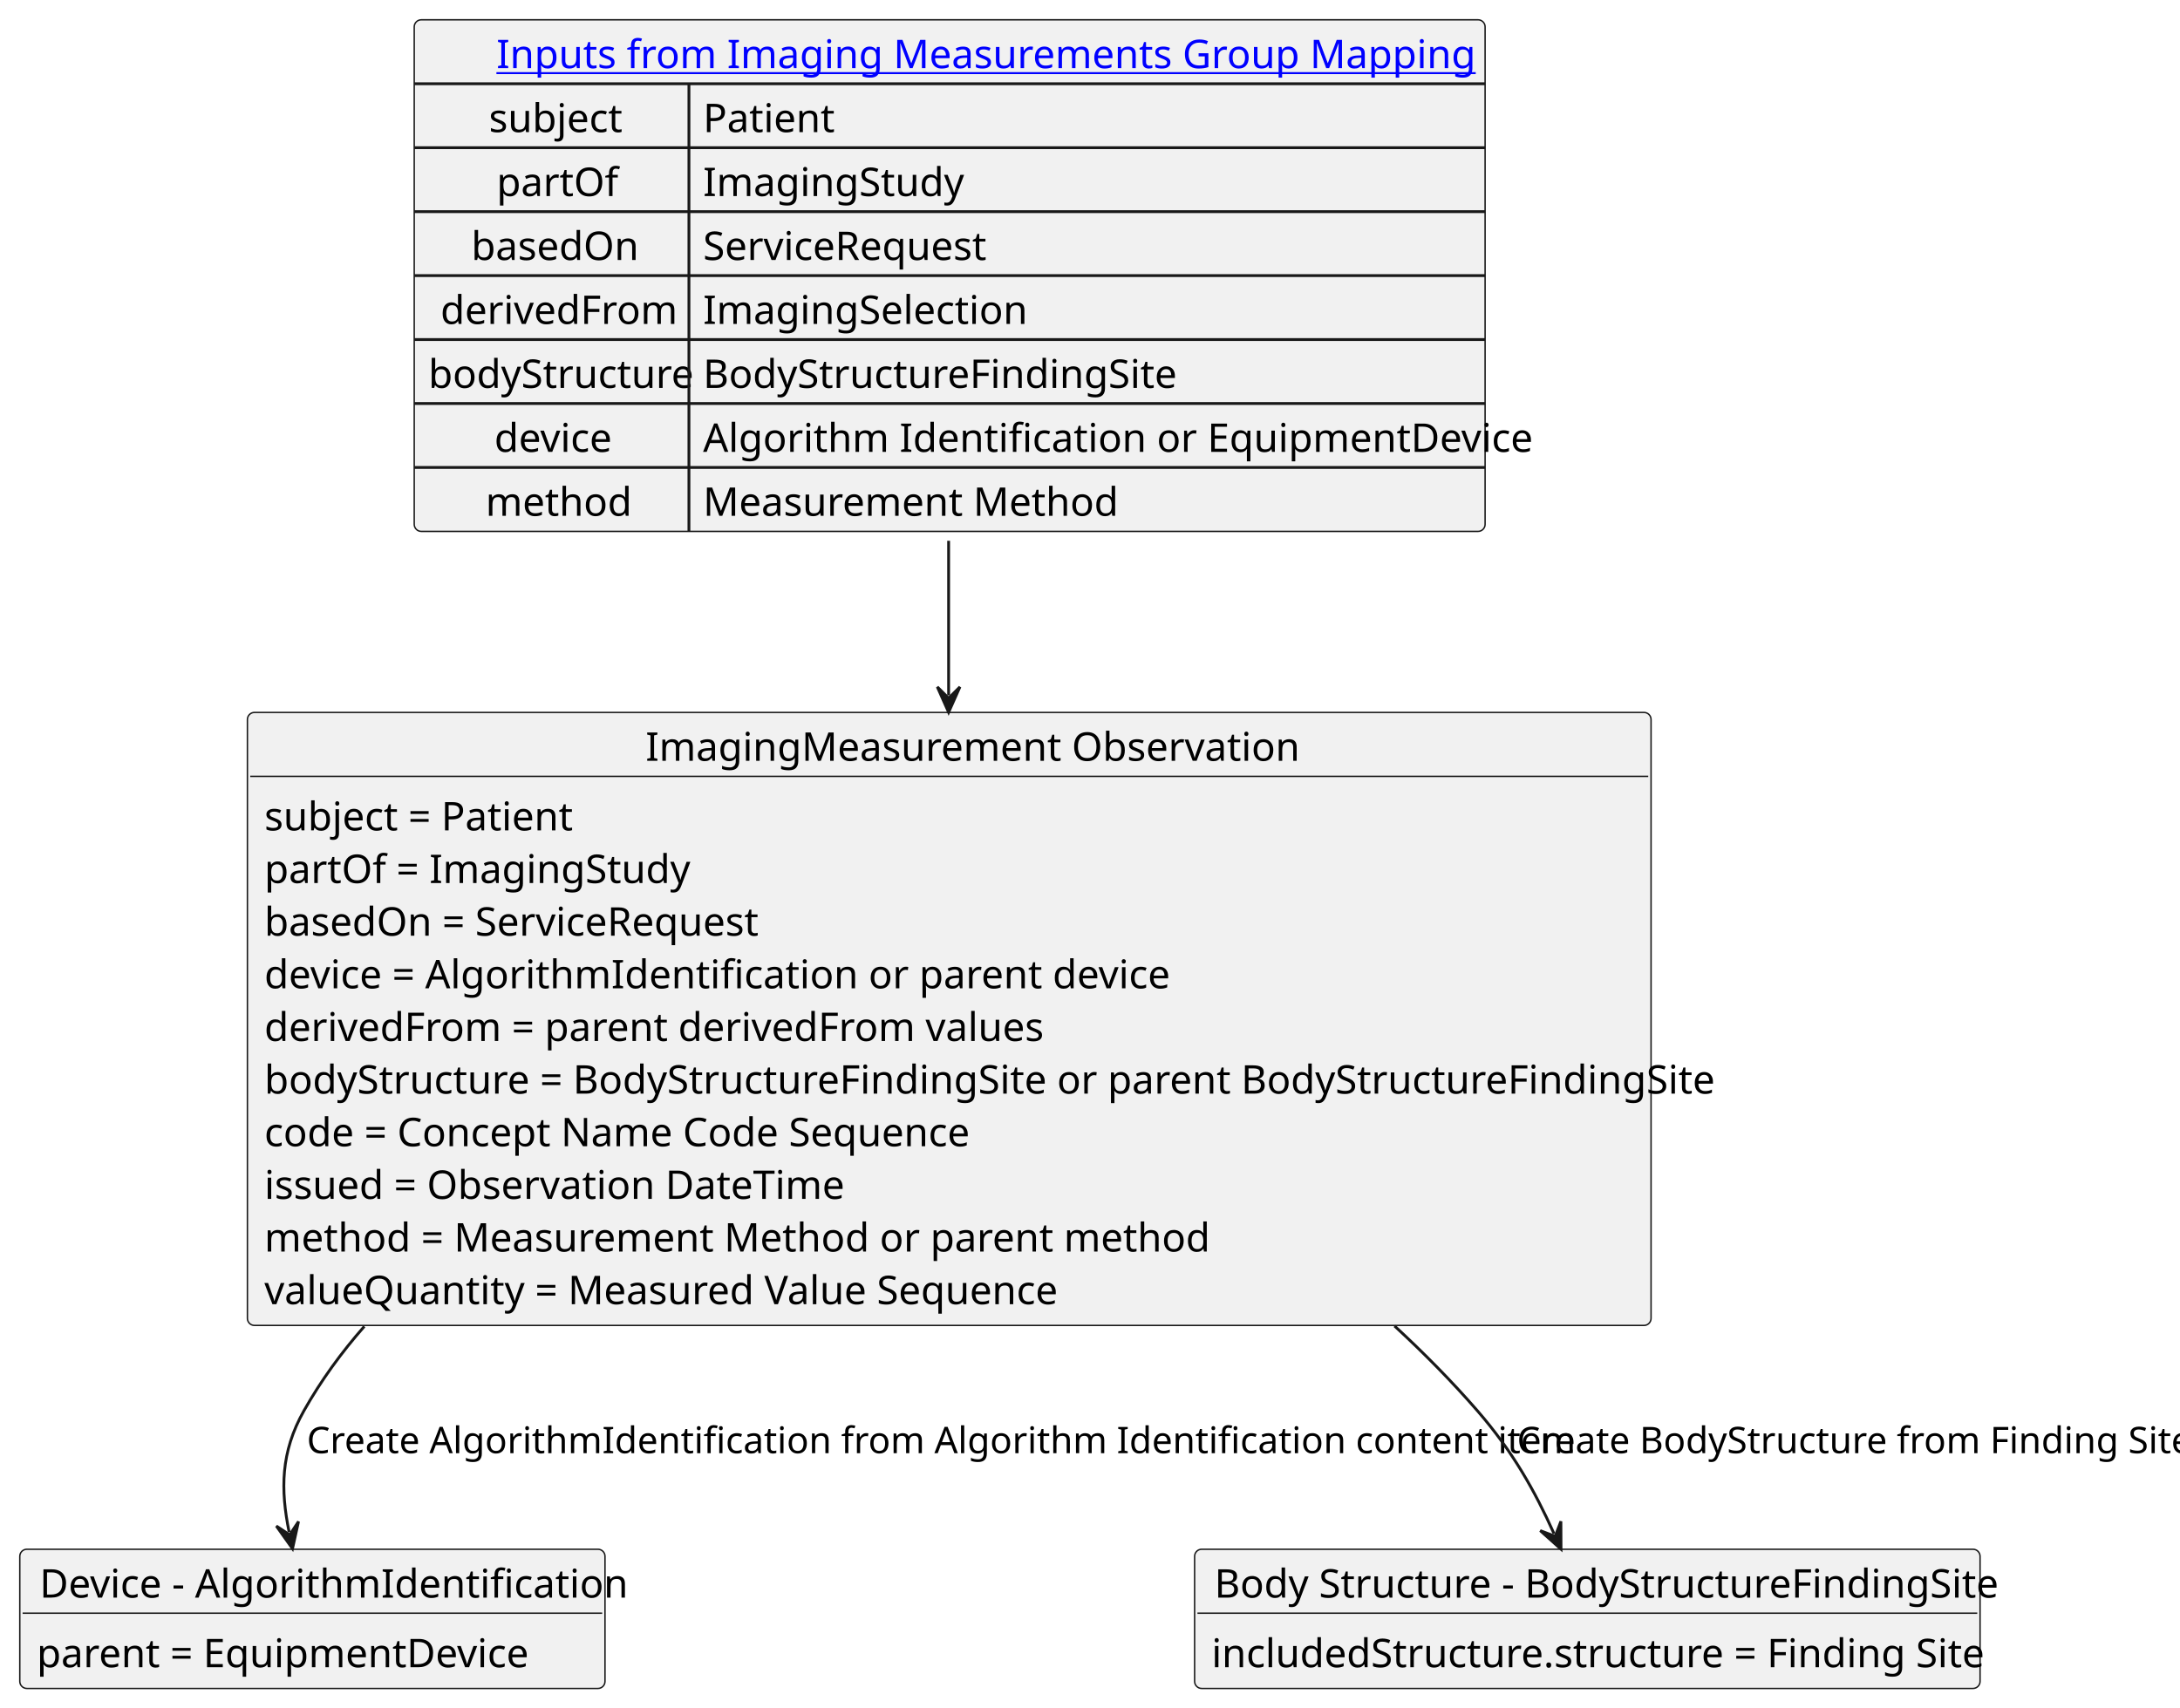
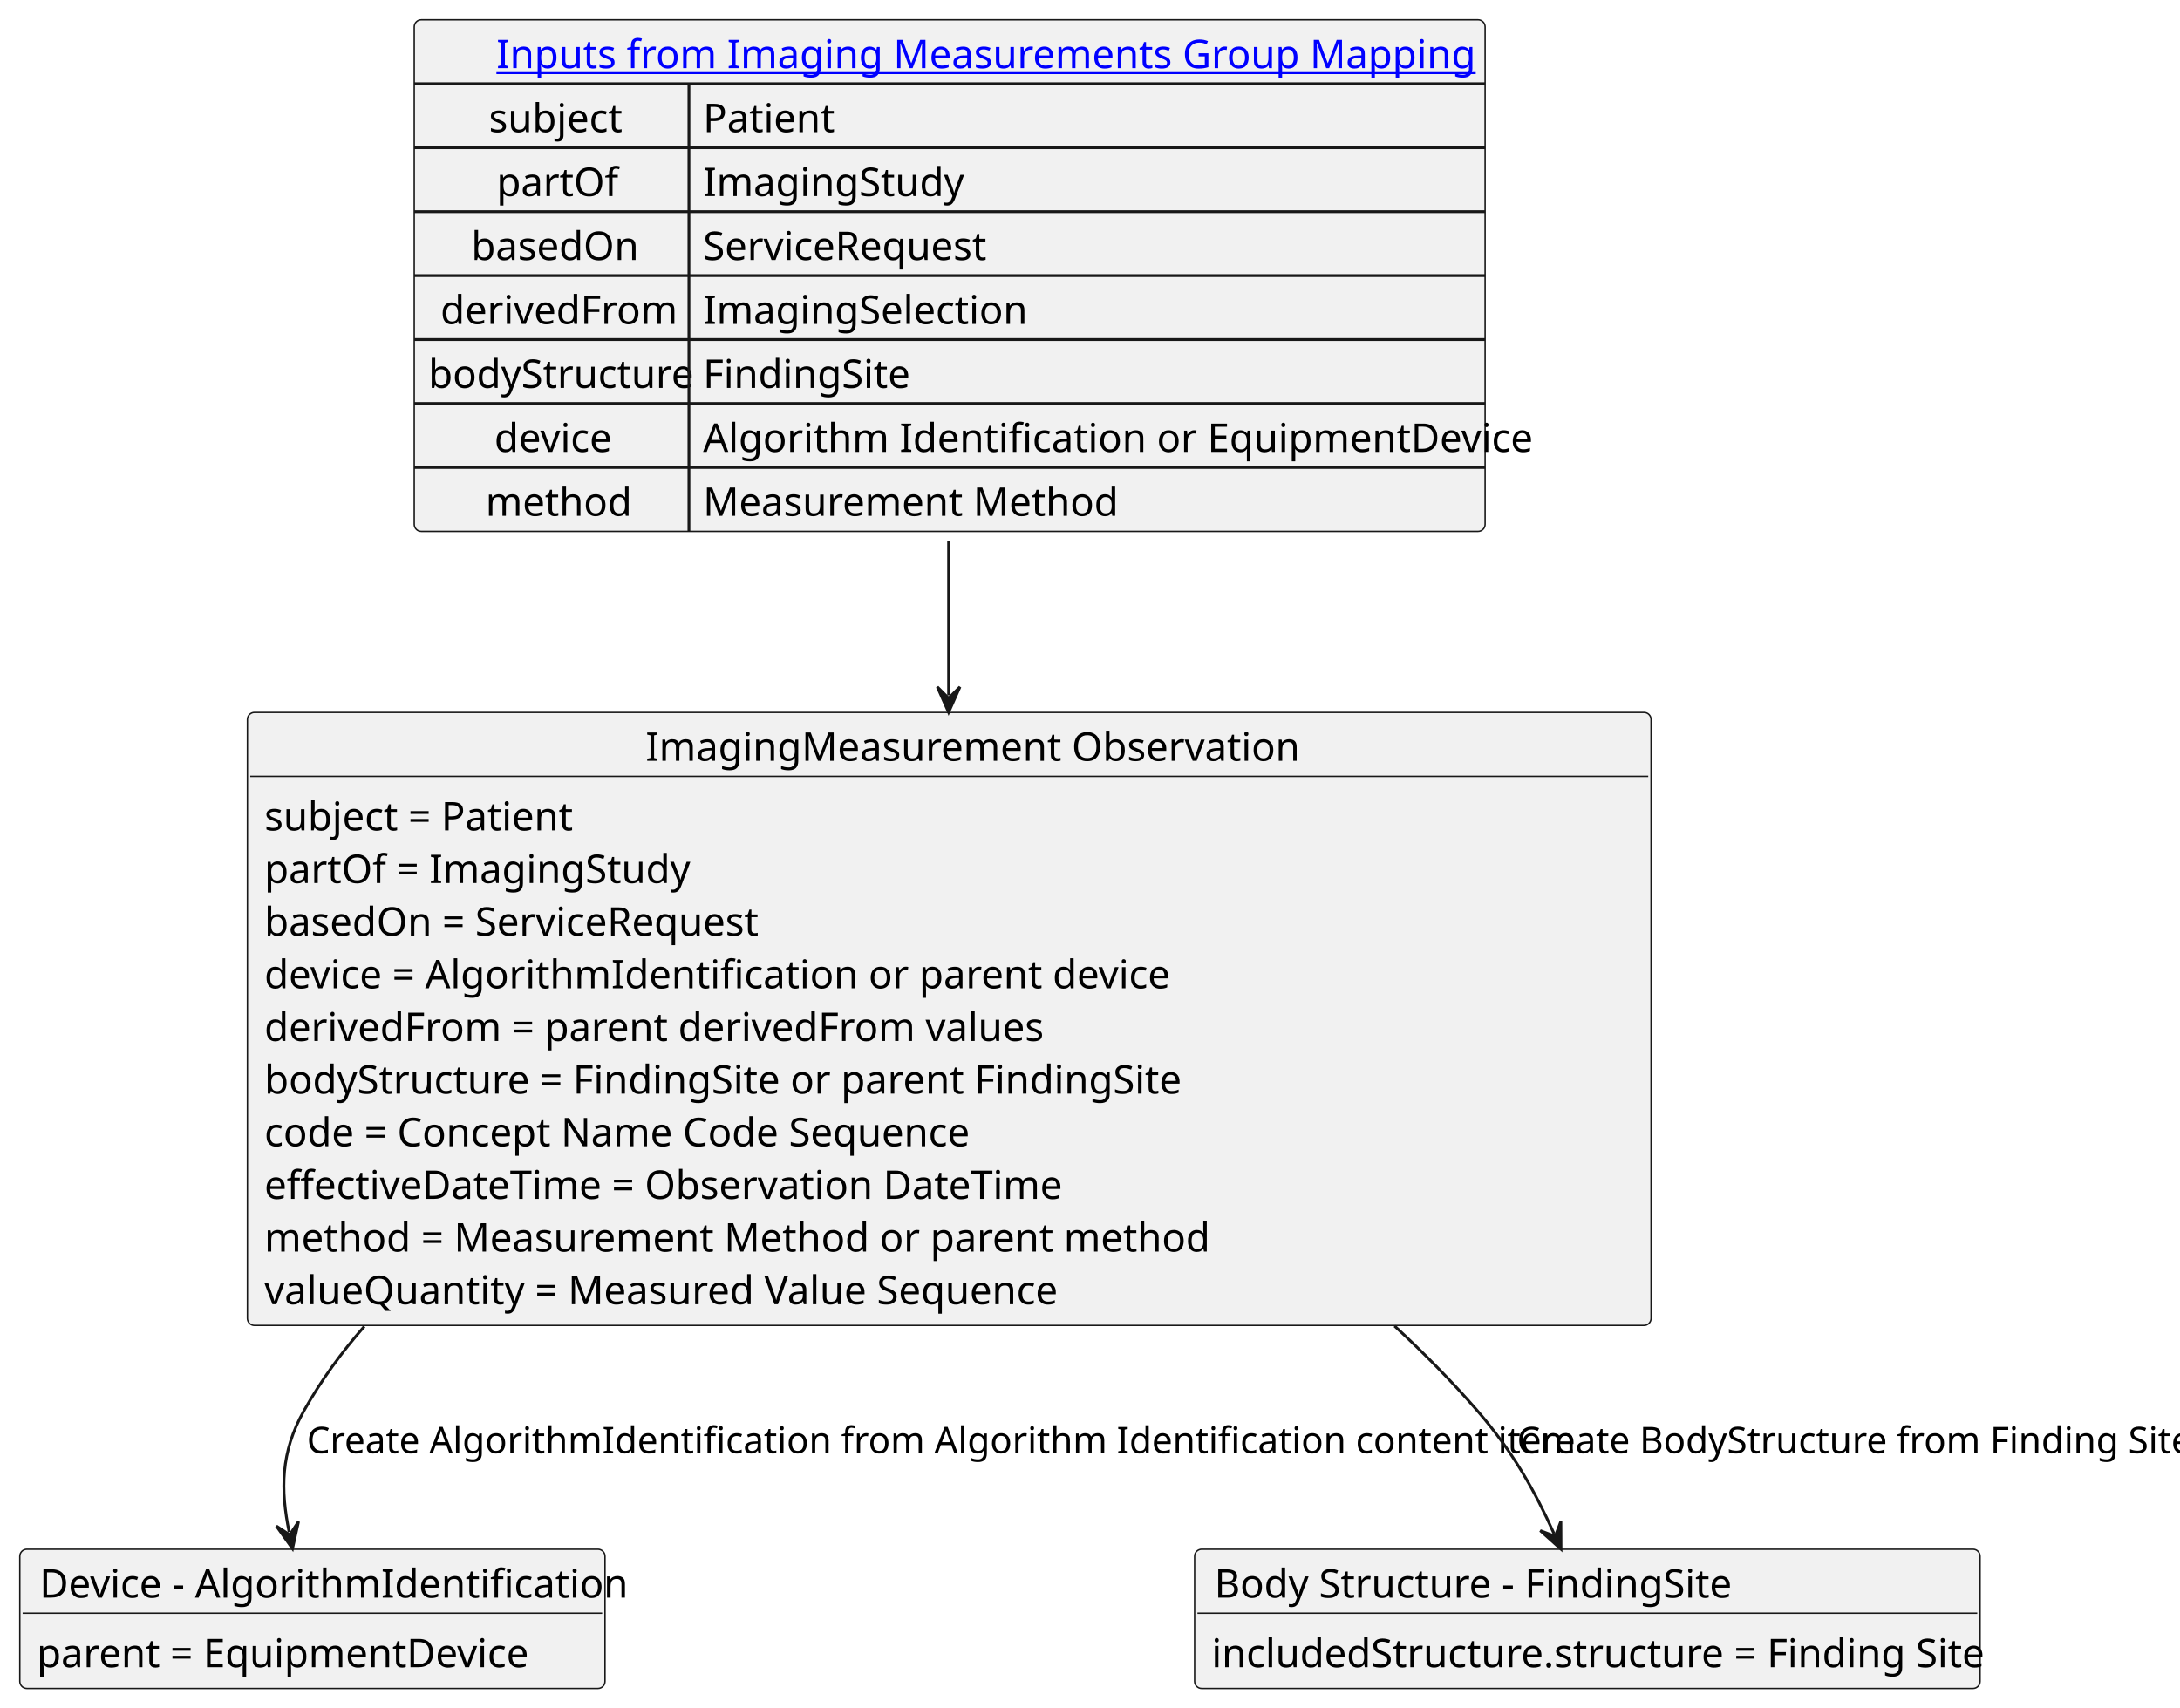
<svg xmlns="http://www.w3.org/2000/svg" xmlns:xlink="http://www.w3.org/1999/xlink" contentStyleType="text/css" data-diagram-type="CLASS" height="604px" preserveAspectRatio="none" style="width:771px;height:604px;background:#FFFFFF;" version="1.1" viewBox="0 0 771 604" width="771px" zoomAndPan="magnify">
  <defs />
  <g>
    <g class="entity" data-entity="inputs" data-source-line="2" data-uid="ent0002" id="entity_inputs">
      <rect fill="#F1F1F1" height="180.969" rx="2.5" ry="2.5" style="stroke:#181818;stroke-width:0.5;" width="378.736" x="146.5" y="7" />
      <a href="mapping.html#imaging-measurement-group-mapping" target="_top" title="mapping.html#imaging-measurement-group-mapping" xlink:actuate="onRequest" xlink:href="mapping.html#imaging-measurement-group-mapping" xlink:show="new" xlink:title="mapping.html#imaging-measurement-group-mapping" xlink:type="simple">
        <text fill="#0000FF" font-family="sans-serif" font-size="14" lengthAdjust="spacing" text-decoration="underline" textLength="320.599" x="175.569" y="24.107">Inputs from Imaging Measurements Group Mapping</text>
      </a>
      <line style="stroke:#181818;stroke-width:1;" x1="146.5" x2="525.236" y1="29.621" y2="29.621" />
      <text fill="#000000" font-family="sans-serif" font-size="14" lengthAdjust="spacing" textLength="44.358" x="172.9" y="46.728">subject</text>
      <text fill="#000000" font-family="sans-serif" font-size="14" lengthAdjust="spacing" textLength="43.586" x="248.658" y="46.728">Patient</text>
      <line style="stroke:#181818;stroke-width:1;" x1="243.658" x2="243.658" y1="29.621" y2="52.242" />
      <line style="stroke:#181818;stroke-width:1;" x1="146.5" x2="525.236" y1="52.242" y2="52.242" />
      <text fill="#000000" font-family="sans-serif" font-size="14" lengthAdjust="spacing" textLength="38.903" x="175.627" y="69.35">partOf</text>
      <text fill="#000000" font-family="sans-serif" font-size="14" lengthAdjust="spacing" textLength="85.606" x="248.658" y="69.35">ImagingStudy</text>
      <line style="stroke:#181818;stroke-width:1;" x1="243.658" x2="243.658" y1="52.242" y2="74.863" />
      <line style="stroke:#181818;stroke-width:1;" x1="146.5" x2="525.236" y1="74.863" y2="74.863" />
      <text fill="#000000" font-family="sans-serif" font-size="14" lengthAdjust="spacing" textLength="56.82" x="166.669" y="91.971">basedOn</text>
      <text fill="#000000" font-family="sans-serif" font-size="14" lengthAdjust="spacing" textLength="98.827" x="248.658" y="91.971">ServiceRequest</text>
      <line style="stroke:#181818;stroke-width:1;" x1="243.658" x2="243.658" y1="74.863" y2="97.484" />
      <line style="stroke:#181818;stroke-width:1;" x1="146.5" x2="525.236" y1="97.484" y2="97.484" />
      <text fill="#000000" font-family="sans-serif" font-size="14" lengthAdjust="spacing" textLength="78.579" x="155.79" y="114.592">derivedFrom</text>
      <text fill="#000000" font-family="sans-serif" font-size="14" lengthAdjust="spacing" textLength="107.399" x="248.658" y="114.592">ImagingSelection</text>
      <line style="stroke:#181818;stroke-width:1;" x1="243.658" x2="243.658" y1="97.484" y2="120.106" />
      <line style="stroke:#181818;stroke-width:1;" x1="146.5" x2="525.236" y1="120.106" y2="120.106" />
      <text fill="#000000" font-family="sans-serif" font-size="14" lengthAdjust="spacing" textLength="87.158" x="151.5" y="137.213">bodyStructure</text>
-       <text fill="#000000" font-family="sans-serif" font-size="14" lengthAdjust="spacing" textLength="158.751" x="248.658" y="137.213">BodyStructureFindingSite</text>
+       <text fill="#000000" font-family="sans-serif" font-size="14" lengthAdjust="spacing" textLength="158.751" x="248.658" y="137.213">FindingSite</text>
      <line style="stroke:#181818;stroke-width:1;" x1="243.658" x2="243.658" y1="120.106" y2="142.727" />
      <line style="stroke:#181818;stroke-width:1;" x1="146.5" x2="525.236" y1="142.727" y2="142.727" />
      <text fill="#000000" font-family="sans-serif" font-size="14" lengthAdjust="spacing" textLength="40.469" x="174.845" y="159.834">device</text>
      <text fill="#000000" font-family="sans-serif" font-size="14" lengthAdjust="spacing" textLength="271.578" x="248.658" y="159.834">Algorithm Identification or EquipmentDevice</text>
      <line style="stroke:#181818;stroke-width:1;" x1="243.658" x2="243.658" y1="142.727" y2="165.348" />
      <line style="stroke:#181818;stroke-width:1;" x1="146.5" x2="525.236" y1="165.348" y2="165.348" />
      <text fill="#000000" font-family="sans-serif" font-size="14" lengthAdjust="spacing" textLength="46.696" x="171.731" y="182.455">method</text>
      <text fill="#000000" font-family="sans-serif" font-size="14" lengthAdjust="spacing" textLength="136.179" x="248.658" y="182.455">Measurement Method</text>
      <line style="stroke:#181818;stroke-width:1;" x1="243.658" x2="243.658" y1="165.348" y2="187.969" />
    </g>
    <g class="entity" data-entity="AlgorithmIdentification" data-source-line="12" data-uid="ent0003" id="entity_AlgorithmIdentification">
      <rect fill="#F1F1F1" height="49.242" rx="2.5" ry="2.5" style="stroke:#181818;stroke-width:0.5;" width="206.972" x="7" y="548" />
      <text fill="#000000" font-family="sans-serif" font-size="14" lengthAdjust="spacing" textLength="192.972" x="14" y="565.107">Device - AlgorithmIdentification</text>
      <line style="stroke:#181818;stroke-width:0.5;" x1="8" x2="212.972" y1="570.621" y2="570.621" />
      <text fill="#000000" font-family="sans-serif" font-size="14" lengthAdjust="spacing" textLength="165.375" x="13" y="589.729">parent = EquipmentDevice</text>
    </g>
-     <g class="entity" data-entity="BodyStructureFindingSite" data-source-line="16" data-uid="ent0004" id="entity_BodyStructureFindingSite">
+     <g class="entity" data-entity="FindingSite" data-source-line="16" data-uid="ent0004" id="entity_FindingSite">
      <rect fill="#F1F1F1" height="49.242" rx="2.5" ry="2.5" style="stroke:#181818;stroke-width:0.5;" width="277.792" x="422.5" y="548" />
-       <text fill="#000000" font-family="sans-serif" font-size="14" lengthAdjust="spacing" textLength="263.792" x="429.5" y="565.107">Body Structure - BodyStructureFindingSite</text>
+       <text fill="#000000" font-family="sans-serif" font-size="14" lengthAdjust="spacing" textLength="263.792" x="429.5" y="565.107">Body Structure - FindingSite</text>
      <line style="stroke:#181818;stroke-width:0.5;" x1="423.5" x2="699.292" y1="570.621" y2="570.621" />
      <text fill="#000000" font-family="sans-serif" font-size="14" lengthAdjust="spacing" textLength="257.188" x="428.5" y="589.729">includedStructure.structure = Finding Site</text>
    </g>
    <g class="entity" data-entity="imagingMeasurement" data-source-line="20" data-uid="ent0005" id="entity_imagingMeasurement">
      <rect fill="#F1F1F1" height="216.832" rx="2.5" ry="2.5" style="stroke:#181818;stroke-width:0.5;" width="496.429" x="87.5" y="252" />
      <text fill="#000000" font-family="sans-serif" font-size="14" lengthAdjust="spacing" textLength="214.772" x="228.329" y="269.107">ImagingMeasurement Observation</text>
      <line style="stroke:#181818;stroke-width:0.5;" x1="88.5" x2="582.929" y1="274.621" y2="274.621" />
      <text fill="#000000" font-family="sans-serif" font-size="14" lengthAdjust="spacing" textLength="103.899" x="93.5" y="293.728">subject = Patient</text>
      <text fill="#000000" font-family="sans-serif" font-size="14" lengthAdjust="spacing" textLength="140.465" x="93.5" y="312.35">partOf = ImagingStudy</text>
      <text fill="#000000" font-family="sans-serif" font-size="14" lengthAdjust="spacing" textLength="171.602" x="93.5" y="330.971">basedOn = ServiceRequest</text>
      <text fill="#000000" font-family="sans-serif" font-size="14" lengthAdjust="spacing" textLength="298.443" x="93.5" y="349.592">device = AlgorithmIdentification or parent device</text>
      <text fill="#000000" font-family="sans-serif" font-size="14" lengthAdjust="spacing" textLength="261.058" x="93.5" y="368.213">derivedFrom = parent derivedFrom values</text>
-       <text fill="#000000" font-family="sans-serif" font-size="14" lengthAdjust="spacing" textLength="484.429" x="93.5" y="386.834">bodyStructure = BodyStructureFindingSite or parent BodyStructureFindingSite</text>
+       <text fill="#000000" font-family="sans-serif" font-size="14" lengthAdjust="spacing" textLength="484.429" x="93.5" y="386.834">bodyStructure = FindingSite or parent FindingSite</text>
      <text fill="#000000" font-family="sans-serif" font-size="14" lengthAdjust="spacing" textLength="243.995" x="93.5" y="405.455">code = Concept Name Code Sequence</text>
-       <text fill="#000000" font-family="sans-serif" font-size="14" lengthAdjust="spacing" textLength="196.478" x="93.5" y="424.076">issued = Observation DateTime</text>
+       <text fill="#000000" font-family="sans-serif" font-size="14" lengthAdjust="spacing" textLength="196.478" x="93.5" y="424.076">effectiveDateTime = Observation DateTime</text>
      <text fill="#000000" font-family="sans-serif" font-size="14" lengthAdjust="spacing" textLength="309.34" x="93.5" y="442.697">method = Measurement Method or parent method</text>
      <text fill="#000000" font-family="sans-serif" font-size="14" lengthAdjust="spacing" textLength="270.457" x="93.5" y="461.318">valueQuantity = Measured Value Sequence</text>
    </g>
    <g class="link" data-entity-1="imagingMeasurement" data-entity-2="AlgorithmIdentification" data-source-line="33" data-uid="lnk6" id="link_imagingMeasurement_AlgorithmIdentification">
      <path codeLine="33" d="M128.85,469.17 C120.74,478.4 113.52,488.33 107.5,499 C99.2,513.7 99.214,526.99 102.254,541.931" fill="none" id="imagingMeasurement-to-AlgorithmIdentification" style="stroke:#181818;stroke-width:1;" />
      <polygon fill="#181818" points="103.45,547.81,105.575,538.193,102.453,542.91,97.736,539.788,103.45,547.81" style="stroke:#181818;stroke-width:1;" />
      <text fill="#000000" font-family="sans-serif" font-size="13" lengthAdjust="spacing" textLength="409.69" x="108.5" y="514.028">Create AlgorithmIdentification from Algorithm Identification content item</text>
    </g>
-     <g class="link" data-entity-1="imagingMeasurement" data-entity-2="BodyStructureFindingSite" data-source-line="34" data-uid="lnk7" id="link_imagingMeasurement_BodyStructureFindingSite">
-       <path codeLine="34" d="M493.21,469.03 C503.62,478.63 513.52,488.66 522.5,499 C535.15,513.57 542.849,527.458 549.619,542.508" fill="none" id="imagingMeasurement-to-BodyStructureFindingSite" style="stroke:#181818;stroke-width:1;" />
+     <g class="link" data-entity-1="imagingMeasurement" data-entity-2="FindingSite" data-source-line="34" data-uid="lnk7" id="link_imagingMeasurement_FindingSite">
+       <path codeLine="34" d="M493.21,469.03 C503.62,478.63 513.52,488.66 522.5,499 C535.15,513.57 542.849,527.458 549.619,542.508" fill="none" id="imagingMeasurement-to-FindingSite" style="stroke:#181818;stroke-width:1;" />
      <polygon fill="#181818" points="552.08,547.98,552.036,538.131,550.029,543.42,544.74,541.413,552.08,547.98" style="stroke:#181818;stroke-width:1;" />
      <text fill="#000000" font-family="sans-serif" font-size="13" lengthAdjust="spacing" textLength="226.878" x="536.5" y="514.028">Create BodyStructure from Finding Site</text>
    </g>
    <g class="link" data-entity-1="inputs" data-entity-2="imagingMeasurement" data-source-line="36" data-uid="lnk8" id="link_inputs_imagingMeasurement">
      <path codeLine="36" d="M335.5,191.3 C335.5,210.95 335.5,225.84 335.5,245.97" fill="none" id="inputs-to-imagingMeasurement" style="stroke:#181818;stroke-width:1;" />
      <polygon fill="#181818" points="335.5,251.97,339.5,242.97,335.5,246.97,331.5,242.97,335.5,251.97" style="stroke:#181818;stroke-width:1;" />
    </g>
  </g>
</svg>
